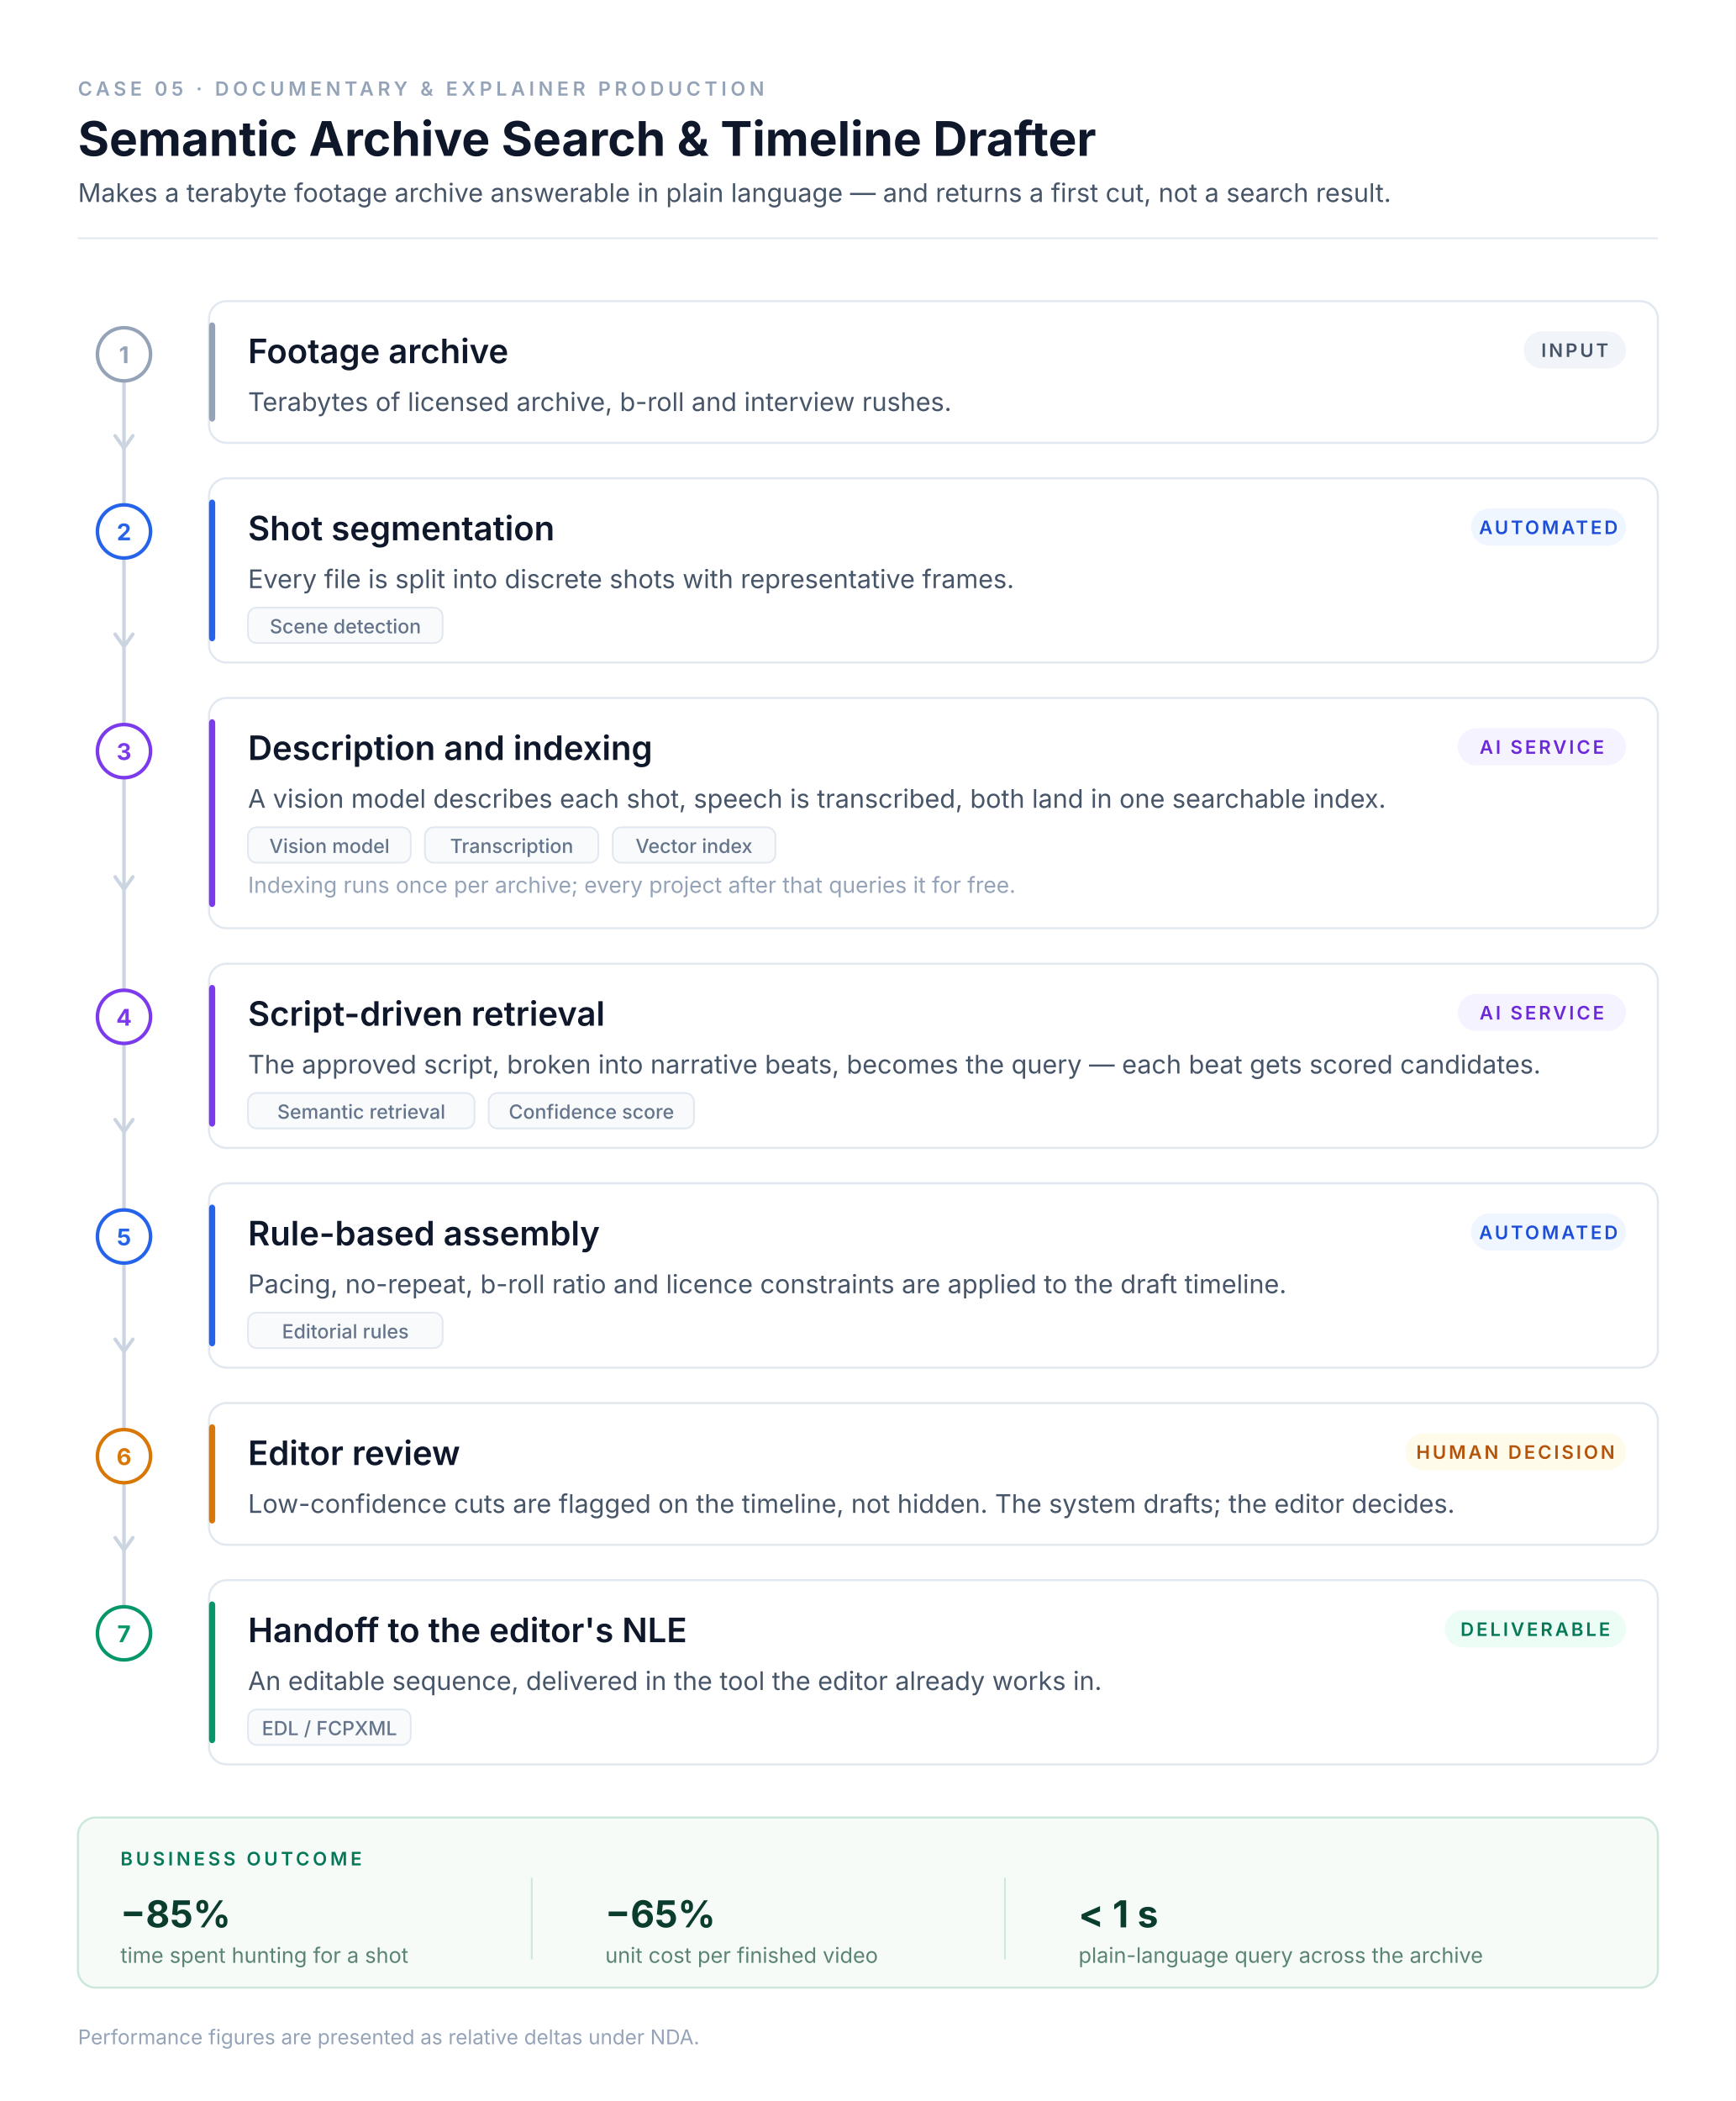
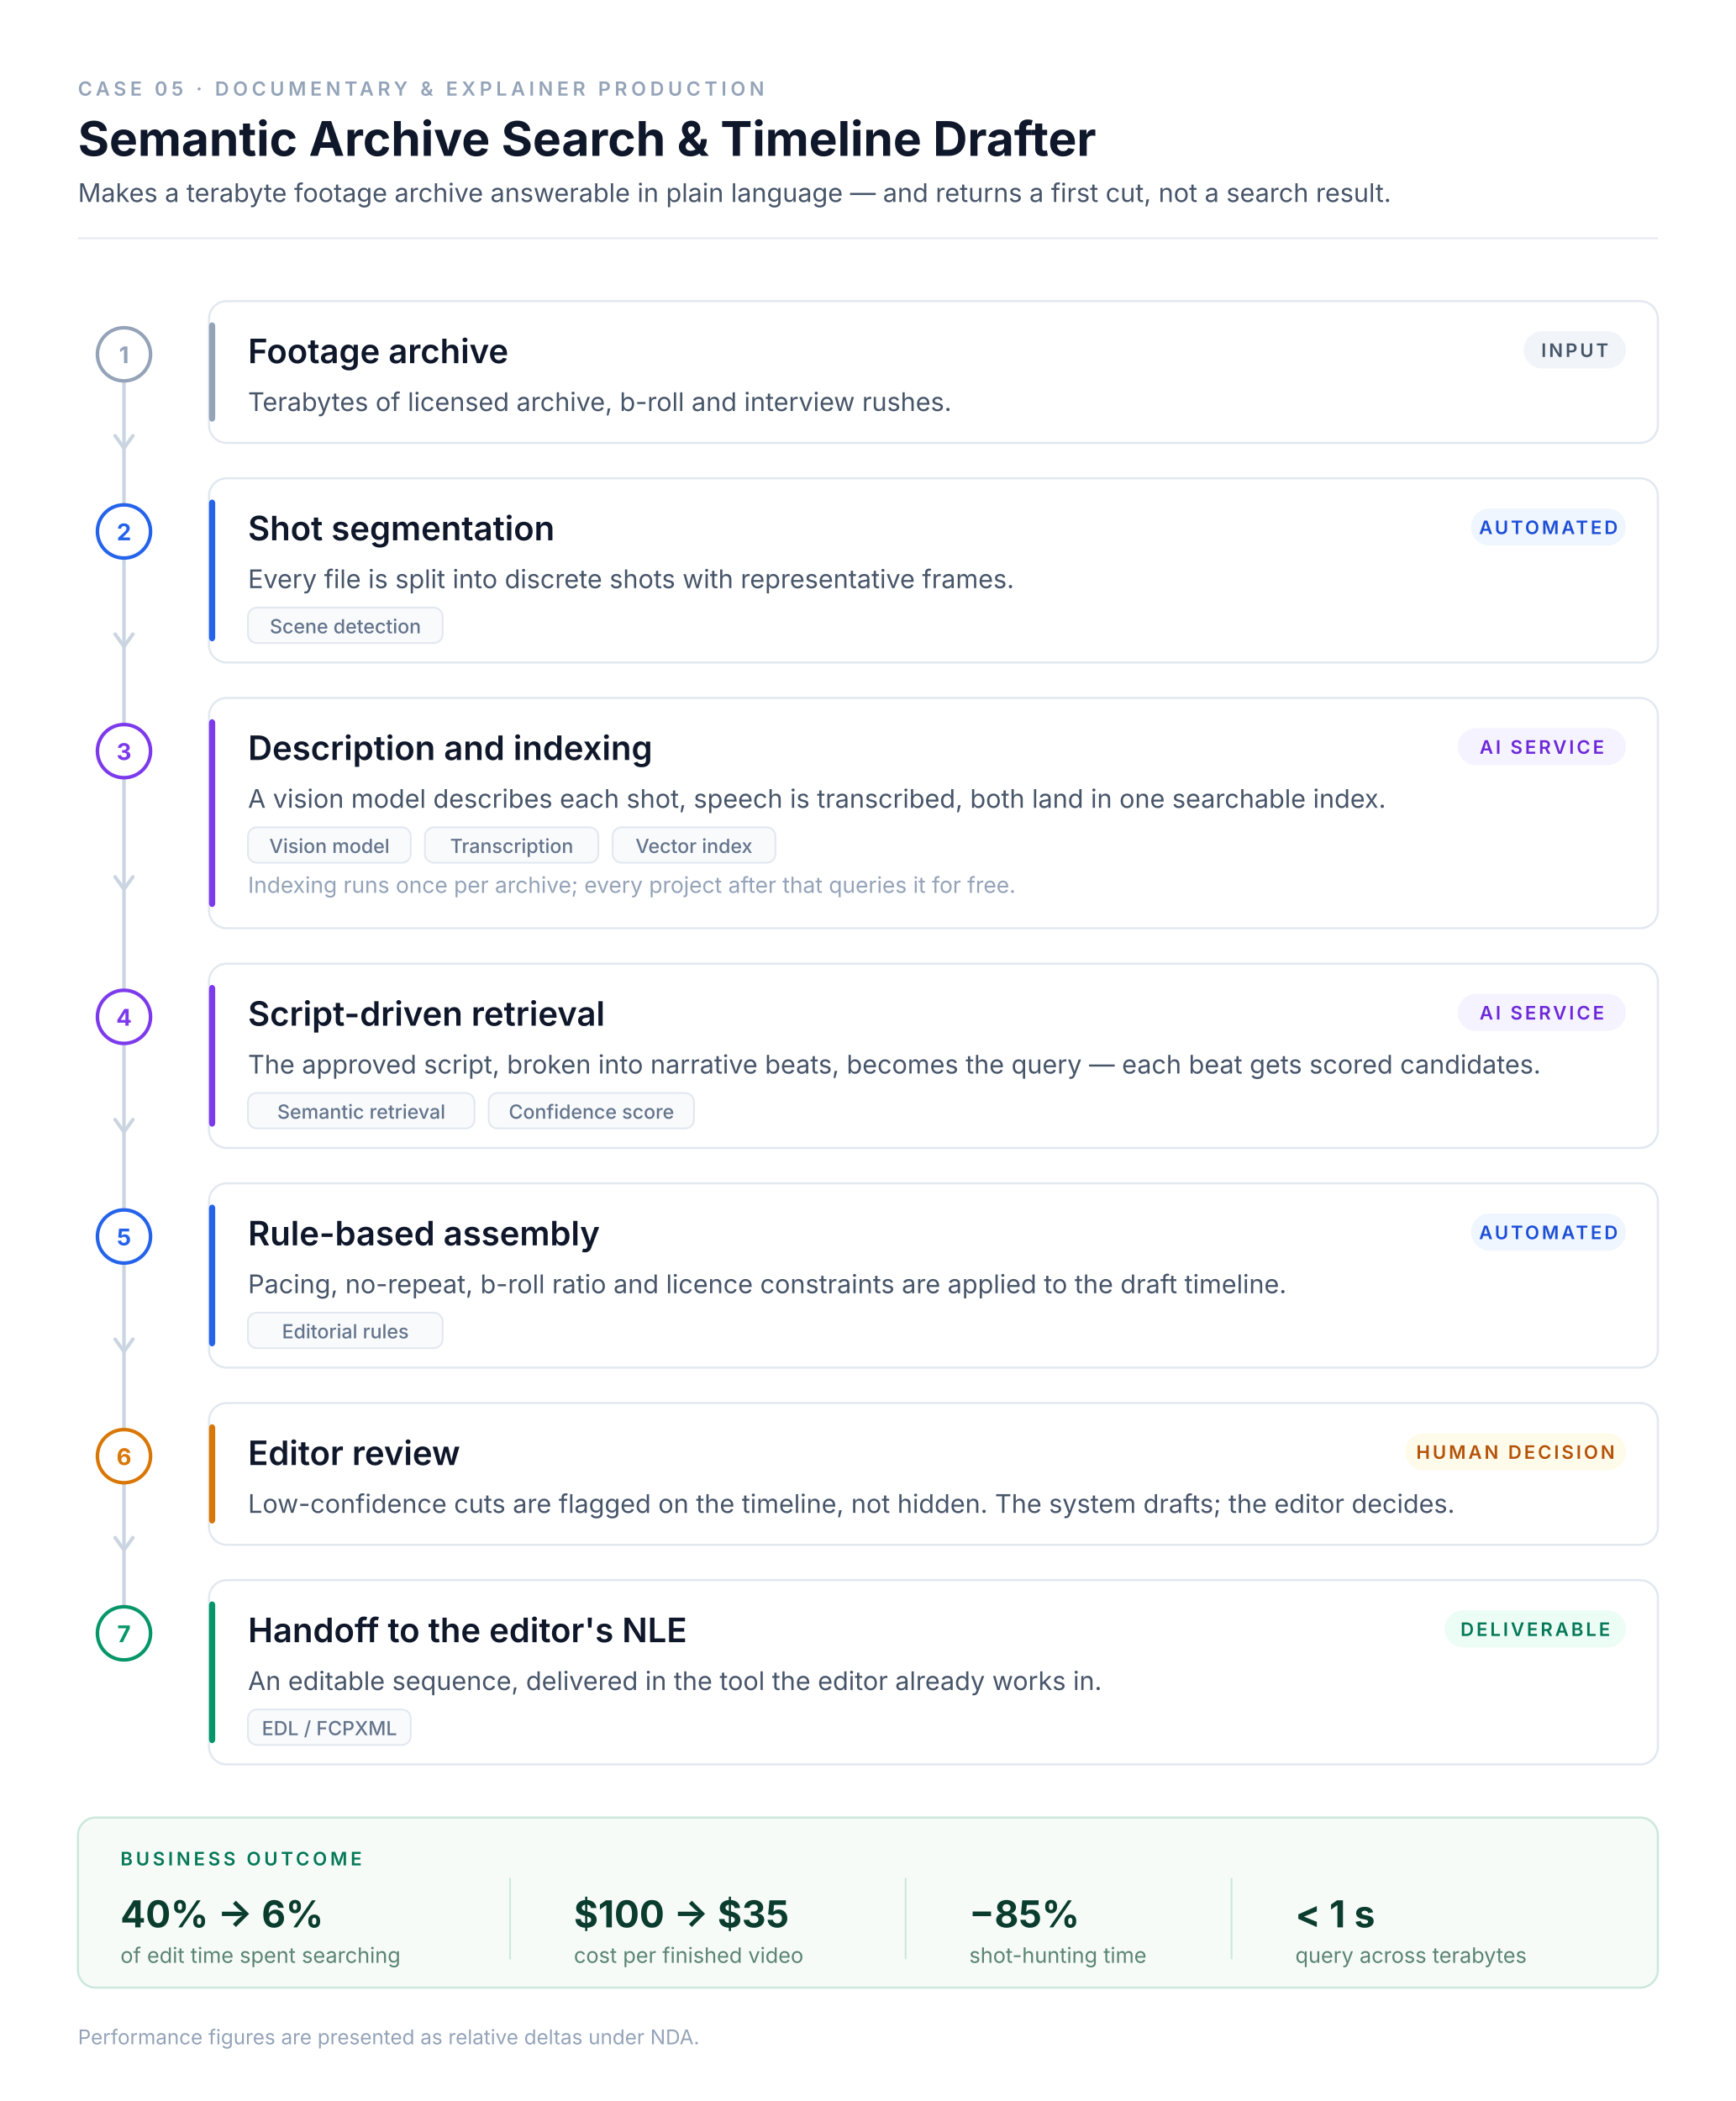
<svg xmlns="http://www.w3.org/2000/svg" width="980" height="1186" viewBox="0 0 980 1186">
  <rect width="980" height="1186" fill="#FFFFFF" />
  <path d="M70 200 L70 922" stroke="#CBD5E1" stroke-width="2" fill="none" />
  <path d="M65 246.0 L70 253.0 L75 246.0" fill="none" stroke="#CBD5E1" stroke-width="2" stroke-linecap="round" stroke-linejoin="round" />
  <path d="M65 358.0 L70 365.0 L75 358.0" fill="none" stroke="#CBD5E1" stroke-width="2" stroke-linecap="round" stroke-linejoin="round" />
  <path d="M65 495.0 L70 502.0 L75 495.0" fill="none" stroke="#CBD5E1" stroke-width="2" stroke-linecap="round" stroke-linejoin="round" />
  <path d="M65 632.0 L70 639.0 L75 632.0" fill="none" stroke="#CBD5E1" stroke-width="2" stroke-linecap="round" stroke-linejoin="round" />
  <path d="M65 756.0 L70 763.0 L75 756.0" fill="none" stroke="#CBD5E1" stroke-width="2" stroke-linecap="round" stroke-linejoin="round" />
  <path d="M65 868.0 L70 875.0 L75 868.0" fill="none" stroke="#CBD5E1" stroke-width="2" stroke-linecap="round" stroke-linejoin="round" />
  <circle cx="70" cy="200" r="15" fill="#FFFFFF" stroke="#94A3B8" stroke-width="2" />
  <text x="70" y="205" font-family="Inter, Helvetica Neue, Arial, sans-serif" font-size="13" font-weight="700" fill="#94A3B8" text-anchor="middle">1</text>
  <circle cx="70" cy="300" r="15" fill="#FFFFFF" stroke="#2563EB" stroke-width="2" />
  <text x="70" y="305" font-family="Inter, Helvetica Neue, Arial, sans-serif" font-size="13" font-weight="700" fill="#2563EB" text-anchor="middle">2</text>
  <circle cx="70" cy="424" r="15" fill="#FFFFFF" stroke="#7C3AED" stroke-width="2" />
  <text x="70" y="429" font-family="Inter, Helvetica Neue, Arial, sans-serif" font-size="13" font-weight="700" fill="#7C3AED" text-anchor="middle">3</text>
  <circle cx="70" cy="574" r="15" fill="#FFFFFF" stroke="#7C3AED" stroke-width="2" />
  <text x="70" y="579" font-family="Inter, Helvetica Neue, Arial, sans-serif" font-size="13" font-weight="700" fill="#7C3AED" text-anchor="middle">4</text>
  <circle cx="70" cy="698" r="15" fill="#FFFFFF" stroke="#2563EB" stroke-width="2" />
  <text x="70" y="703" font-family="Inter, Helvetica Neue, Arial, sans-serif" font-size="13" font-weight="700" fill="#2563EB" text-anchor="middle">5</text>
  <circle cx="70" cy="822" r="15" fill="#FFFFFF" stroke="#D97706" stroke-width="2" />
  <text x="70" y="827" font-family="Inter, Helvetica Neue, Arial, sans-serif" font-size="13" font-weight="700" fill="#D97706" text-anchor="middle">6</text>
  <circle cx="70" cy="922" r="15" fill="#FFFFFF" stroke="#059669" stroke-width="2" />
  <text x="70" y="927" font-family="Inter, Helvetica Neue, Arial, sans-serif" font-size="13" font-weight="700" fill="#059669" text-anchor="middle">7</text>
  <text x="44.0" y="54.0" font-family="Inter, Helvetica Neue, Arial, sans-serif" font-size="11" font-weight="600" fill="#94A3B8" text-anchor="start" letter-spacing="2.2">CASE 05 · DOCUMENTARY &amp; EXPLAINER PRODUCTION</text>
  <text x="44.0" y="88.0" font-family="Inter, Helvetica Neue, Arial, sans-serif" font-size="27" font-weight="700" fill="#0F172A" text-anchor="start">Semantic Archive Search &amp; Timeline Drafter</text>
  <text x="44.0" y="114.0" font-family="Inter, Helvetica Neue, Arial, sans-serif" font-size="14.5" font-weight="400" fill="#475569" text-anchor="start">Makes a terabyte footage archive answerable in plain language — and returns a first cut, not a search result.</text>
  <rect x="44.0" y="134.0" width="892.0" height="1.0" rx="0" fill="#E2E8F0" stroke="none" stroke-width="1" />
  <rect x="118.0" y="170.0" width="818.0" height="80.0" rx="10" fill="#FFFFFF" stroke="#E2E8F0" stroke-width="1.2" />
  <rect x="118.0" y="182.0" width="3.5" height="56.0" rx="2" fill="#94A3B8" stroke="none" stroke-width="1" />
  <rect x="860.2" y="187.0" width="57.8" height="21.0" rx="10.5" fill="#F1F5F9" stroke="none" stroke-width="1" />
  <text x="889.1" y="201.5" font-family="Inter, Helvetica Neue, Arial, sans-serif" font-size="10.5" font-weight="600" fill="#475569" text-anchor="middle" letter-spacing="1.4">INPUT</text>
  <text x="140.0" y="205.0" font-family="Inter, Helvetica Neue, Arial, sans-serif" font-size="19" font-weight="600" fill="#0F172A" text-anchor="start">Footage archive</text>
  <text x="140.0" y="232.0" font-family="Inter, Helvetica Neue, Arial, sans-serif" font-size="14.5" font-weight="400" fill="#475569" text-anchor="start">Terabytes of licensed archive, b-roll and interview rushes.</text>
  <rect x="118.0" y="270.0" width="818.0" height="104.0" rx="10" fill="#FFFFFF" stroke="#E2E8F0" stroke-width="1.2" />
  <rect x="118.0" y="282.0" width="3.5" height="80.0" rx="2" fill="#2563EB" stroke="none" stroke-width="1" />
  <rect x="830.5" y="287.0" width="87.5" height="21.0" rx="10.5" fill="#EFF6FF" stroke="none" stroke-width="1" />
  <text x="874.2" y="301.5" font-family="Inter, Helvetica Neue, Arial, sans-serif" font-size="10.5" font-weight="600" fill="#1D4ED8" text-anchor="middle" letter-spacing="1.4">AUTOMATED</text>
  <text x="140.0" y="305.0" font-family="Inter, Helvetica Neue, Arial, sans-serif" font-size="19" font-weight="600" fill="#0F172A" text-anchor="start">Shot segmentation</text>
  <text x="140.0" y="332.0" font-family="Inter, Helvetica Neue, Arial, sans-serif" font-size="14.5" font-weight="400" fill="#475569" text-anchor="start">Every file is split into discrete shots with representative frames.</text>
  <rect x="140.0" y="343.0" width="109.9" height="20.0" rx="5" fill="#F8FAFC" stroke="#E2E8F0" stroke-width="1" />
  <text x="195.0" y="357.5" font-family="Inter, Helvetica Neue, Arial, sans-serif" font-size="11" font-weight="500" fill="#64748B" text-anchor="middle">Scene detection</text>
  <rect x="118.0" y="394.0" width="818.0" height="130.0" rx="10" fill="#FFFFFF" stroke="#E2E8F0" stroke-width="1.2" />
  <rect x="118.0" y="406.0" width="3.5" height="106.0" rx="2" fill="#7C3AED" stroke="none" stroke-width="1" />
  <rect x="823.0" y="411.0" width="95.0" height="21.0" rx="10.5" fill="#F5F3FF" stroke="none" stroke-width="1" />
  <text x="870.5" y="425.5" font-family="Inter, Helvetica Neue, Arial, sans-serif" font-size="10.5" font-weight="600" fill="#6D28D9" text-anchor="middle" letter-spacing="1.4">AI SERVICE</text>
  <text x="140.0" y="429.0" font-family="Inter, Helvetica Neue, Arial, sans-serif" font-size="19" font-weight="600" fill="#0F172A" text-anchor="start">Description and indexing</text>
  <text x="140.0" y="456.0" font-family="Inter, Helvetica Neue, Arial, sans-serif" font-size="14.5" font-weight="400" fill="#475569" text-anchor="start">A vision model describes each shot, speech is transcribed, both land in one searchable index.</text>
  <rect x="140.0" y="467.0" width="91.9" height="20.0" rx="5" fill="#F8FAFC" stroke="#E2E8F0" stroke-width="1" />
  <text x="186.0" y="481.5" font-family="Inter, Helvetica Neue, Arial, sans-serif" font-size="11" font-weight="500" fill="#64748B" text-anchor="middle">Vision model</text>
  <rect x="239.9" y="467.0" width="97.9" height="20.0" rx="5" fill="#F8FAFC" stroke="#E2E8F0" stroke-width="1" />
  <text x="288.9" y="481.5" font-family="Inter, Helvetica Neue, Arial, sans-serif" font-size="11" font-weight="500" fill="#64748B" text-anchor="middle">Transcription</text>
  <rect x="345.9" y="467.0" width="91.9" height="20.0" rx="5" fill="#F8FAFC" stroke="#E2E8F0" stroke-width="1" />
  <text x="391.8" y="481.5" font-family="Inter, Helvetica Neue, Arial, sans-serif" font-size="11" font-weight="500" fill="#64748B" text-anchor="middle">Vector index</text>
  <text x="140.0" y="504.0" font-family="Inter, Helvetica Neue, Arial, sans-serif" font-size="12.5" font-weight="400" fill="#94A3B8" text-anchor="start">Indexing runs once per archive; every project after that queries it for free.</text>
  <rect x="118.0" y="544.0" width="818.0" height="104.0" rx="10" fill="#FFFFFF" stroke="#E2E8F0" stroke-width="1.2" />
  <rect x="118.0" y="556.0" width="3.5" height="80.0" rx="2" fill="#7C3AED" stroke="none" stroke-width="1" />
  <rect x="823.0" y="561.0" width="95.0" height="21.0" rx="10.5" fill="#F5F3FF" stroke="none" stroke-width="1" />
  <text x="870.5" y="575.5" font-family="Inter, Helvetica Neue, Arial, sans-serif" font-size="10.5" font-weight="600" fill="#6D28D9" text-anchor="middle" letter-spacing="1.4">AI SERVICE</text>
  <text x="140.0" y="579.0" font-family="Inter, Helvetica Neue, Arial, sans-serif" font-size="19" font-weight="600" fill="#0F172A" text-anchor="start">Script-driven retrieval</text>
  <text x="140.0" y="606.0" font-family="Inter, Helvetica Neue, Arial, sans-serif" font-size="14.5" font-weight="400" fill="#475569" text-anchor="start">The approved script, broken into narrative beats, becomes the query — each beat gets scored candidates.</text>
  <rect x="140.0" y="617.0" width="127.9" height="20.0" rx="5" fill="#F8FAFC" stroke="#E2E8F0" stroke-width="1" />
  <text x="204.0" y="631.5" font-family="Inter, Helvetica Neue, Arial, sans-serif" font-size="11" font-weight="500" fill="#64748B" text-anchor="middle">Semantic retrieval</text>
  <rect x="275.9" y="617.0" width="115.9" height="20.0" rx="5" fill="#F8FAFC" stroke="#E2E8F0" stroke-width="1" />
  <text x="333.9" y="631.5" font-family="Inter, Helvetica Neue, Arial, sans-serif" font-size="11" font-weight="500" fill="#64748B" text-anchor="middle">Confidence score</text>
  <rect x="118.0" y="668.0" width="818.0" height="104.0" rx="10" fill="#FFFFFF" stroke="#E2E8F0" stroke-width="1.2" />
  <rect x="118.0" y="680.0" width="3.5" height="80.0" rx="2" fill="#2563EB" stroke="none" stroke-width="1" />
  <rect x="830.5" y="685.0" width="87.5" height="21.0" rx="10.5" fill="#EFF6FF" stroke="none" stroke-width="1" />
  <text x="874.2" y="699.5" font-family="Inter, Helvetica Neue, Arial, sans-serif" font-size="10.5" font-weight="600" fill="#1D4ED8" text-anchor="middle" letter-spacing="1.4">AUTOMATED</text>
  <text x="140.0" y="703.0" font-family="Inter, Helvetica Neue, Arial, sans-serif" font-size="19" font-weight="600" fill="#0F172A" text-anchor="start">Rule-based assembly</text>
  <text x="140.0" y="730.0" font-family="Inter, Helvetica Neue, Arial, sans-serif" font-size="14.5" font-weight="400" fill="#475569" text-anchor="start">Pacing, no-repeat, b-roll ratio and licence constraints are applied to the draft timeline.</text>
  <rect x="140.0" y="741.0" width="109.9" height="20.0" rx="5" fill="#F8FAFC" stroke="#E2E8F0" stroke-width="1" />
  <text x="195.0" y="755.5" font-family="Inter, Helvetica Neue, Arial, sans-serif" font-size="11" font-weight="500" fill="#64748B" text-anchor="middle">Editorial rules</text>
  <rect x="118.0" y="792.0" width="818.0" height="80.0" rx="10" fill="#FFFFFF" stroke="#E2E8F0" stroke-width="1.2" />
  <rect x="118.0" y="804.0" width="3.5" height="56.0" rx="2" fill="#D97706" stroke="none" stroke-width="1" />
  <rect x="793.3" y="809.0" width="124.7" height="21.0" rx="10.5" fill="#FFFBEB" stroke="none" stroke-width="1" />
  <text x="855.6" y="823.5" font-family="Inter, Helvetica Neue, Arial, sans-serif" font-size="10.5" font-weight="600" fill="#B45309" text-anchor="middle" letter-spacing="1.4">HUMAN DECISION</text>
  <text x="140.0" y="827.0" font-family="Inter, Helvetica Neue, Arial, sans-serif" font-size="19" font-weight="600" fill="#0F172A" text-anchor="start">Editor review</text>
  <text x="140.0" y="854.0" font-family="Inter, Helvetica Neue, Arial, sans-serif" font-size="14.5" font-weight="400" fill="#475569" text-anchor="start">Low-confidence cuts are flagged on the timeline, not hidden. The system drafts; the editor decides.</text>
  <rect x="118.0" y="892.0" width="818.0" height="104.0" rx="10" fill="#FFFFFF" stroke="#E2E8F0" stroke-width="1.2" />
  <rect x="118.0" y="904.0" width="3.5" height="80.0" rx="2" fill="#059669" stroke="none" stroke-width="1" />
  <rect x="815.6" y="909.0" width="102.4" height="21.0" rx="10.5" fill="#ECFDF5" stroke="none" stroke-width="1" />
  <text x="866.8" y="923.5" font-family="Inter, Helvetica Neue, Arial, sans-serif" font-size="10.5" font-weight="600" fill="#047857" text-anchor="middle" letter-spacing="1.4">DELIVERABLE</text>
  <text x="140.0" y="927.0" font-family="Inter, Helvetica Neue, Arial, sans-serif" font-size="19" font-weight="600" fill="#0F172A" text-anchor="start">Handoff to the editor's NLE</text>
  <text x="140.0" y="954.0" font-family="Inter, Helvetica Neue, Arial, sans-serif" font-size="14.5" font-weight="400" fill="#475569" text-anchor="start">An editable sequence, delivered in the tool the editor already works in.</text>
  <rect x="140.0" y="965.0" width="91.9" height="20.0" rx="5" fill="#F8FAFC" stroke="#E2E8F0" stroke-width="1" />
  <text x="186.0" y="979.5" font-family="Inter, Helvetica Neue, Arial, sans-serif" font-size="11" font-weight="500" fill="#64748B" text-anchor="middle">EDL / FCPXML</text>
  <rect x="44.0" y="1026.0" width="892.0" height="96.0" rx="10" fill="#F6FBF8" stroke="#CBE8DA" stroke-width="1.2" />
  <text x="68.0" y="1053.0" font-family="Inter, Helvetica Neue, Arial, sans-serif" font-size="10.5" font-weight="600" fill="#047857" text-anchor="start" letter-spacing="1.8">BUSINESS OUTCOME</text>
-   <text x="68.0" y="1088.0" font-family="Inter, Helvetica Neue, Arial, sans-serif" font-size="21" font-weight="700" fill="#0B3D2E" text-anchor="start">−85%</text>
-   <text x="68.0" y="1108.0" font-family="Inter, Helvetica Neue, Arial, sans-serif" font-size="12" font-weight="400" fill="#5B8474" text-anchor="start">time spent hunting for a shot</text>
-   <rect x="299.7" y="1060.0" width="1.0" height="46.0" rx="0" fill="#CBE8DA" stroke="none" stroke-width="1" />
-   <text x="341.7" y="1088.0" font-family="Inter, Helvetica Neue, Arial, sans-serif" font-size="21" font-weight="700" fill="#0B3D2E" text-anchor="start">−65%</text>
-   <text x="341.7" y="1108.0" font-family="Inter, Helvetica Neue, Arial, sans-serif" font-size="12" font-weight="400" fill="#5B8474" text-anchor="start">unit cost per finished video</text>
-   <rect x="566.9" y="1060.0" width="1.0" height="46.0" rx="0" fill="#CBE8DA" stroke="none" stroke-width="1" />
-   <text x="608.9" y="1088.0" font-family="Inter, Helvetica Neue, Arial, sans-serif" font-size="21" font-weight="700" fill="#0B3D2E" text-anchor="start">&lt; 1 s</text>
-   <text x="608.9" y="1108.0" font-family="Inter, Helvetica Neue, Arial, sans-serif" font-size="12" font-weight="400" fill="#5B8474" text-anchor="start">plain-language query across the archive</text>
+   <text x="68.0" y="1088.0" font-family="Inter, Helvetica Neue, Arial, sans-serif" font-size="21" font-weight="700" fill="#0B3D2E" text-anchor="start">40% → 6%</text>
+   <text x="68.0" y="1108.0" font-family="Inter, Helvetica Neue, Arial, sans-serif" font-size="12" font-weight="400" fill="#5B8474" text-anchor="start">of edit time spent searching</text>
+   <rect x="287.5" y="1060.0" width="1.0" height="46.0" rx="0" fill="#CBE8DA" stroke="none" stroke-width="1" />
+   <text x="324.0" y="1088.0" font-family="Inter, Helvetica Neue, Arial, sans-serif" font-size="21" font-weight="700" fill="#0B3D2E" text-anchor="start">$100 → $35</text>
+   <text x="324.0" y="1108.0" font-family="Inter, Helvetica Neue, Arial, sans-serif" font-size="12" font-weight="400" fill="#5B8474" text-anchor="start">cost per finished video</text>
+   <rect x="510.8" y="1060.0" width="1.0" height="46.0" rx="0" fill="#CBE8DA" stroke="none" stroke-width="1" />
+   <text x="547.2" y="1088.0" font-family="Inter, Helvetica Neue, Arial, sans-serif" font-size="21" font-weight="700" fill="#0B3D2E" text-anchor="start">−85%</text>
+   <text x="547.2" y="1108.0" font-family="Inter, Helvetica Neue, Arial, sans-serif" font-size="12" font-weight="400" fill="#5B8474" text-anchor="start">shot-hunting time</text>
+   <rect x="694.8" y="1060.0" width="1.0" height="46.0" rx="0" fill="#CBE8DA" stroke="none" stroke-width="1" />
+   <text x="731.3" y="1088.0" font-family="Inter, Helvetica Neue, Arial, sans-serif" font-size="21" font-weight="700" fill="#0B3D2E" text-anchor="start">&lt; 1 s</text>
+   <text x="731.3" y="1108.0" font-family="Inter, Helvetica Neue, Arial, sans-serif" font-size="12" font-weight="400" fill="#5B8474" text-anchor="start">query across terabytes</text>
  <text x="44.0" y="1154.0" font-family="Inter, Helvetica Neue, Arial, sans-serif" font-size="11.5" font-weight="400" fill="#94A3B8" text-anchor="start">Performance figures are presented as relative deltas under NDA.</text>
</svg>
